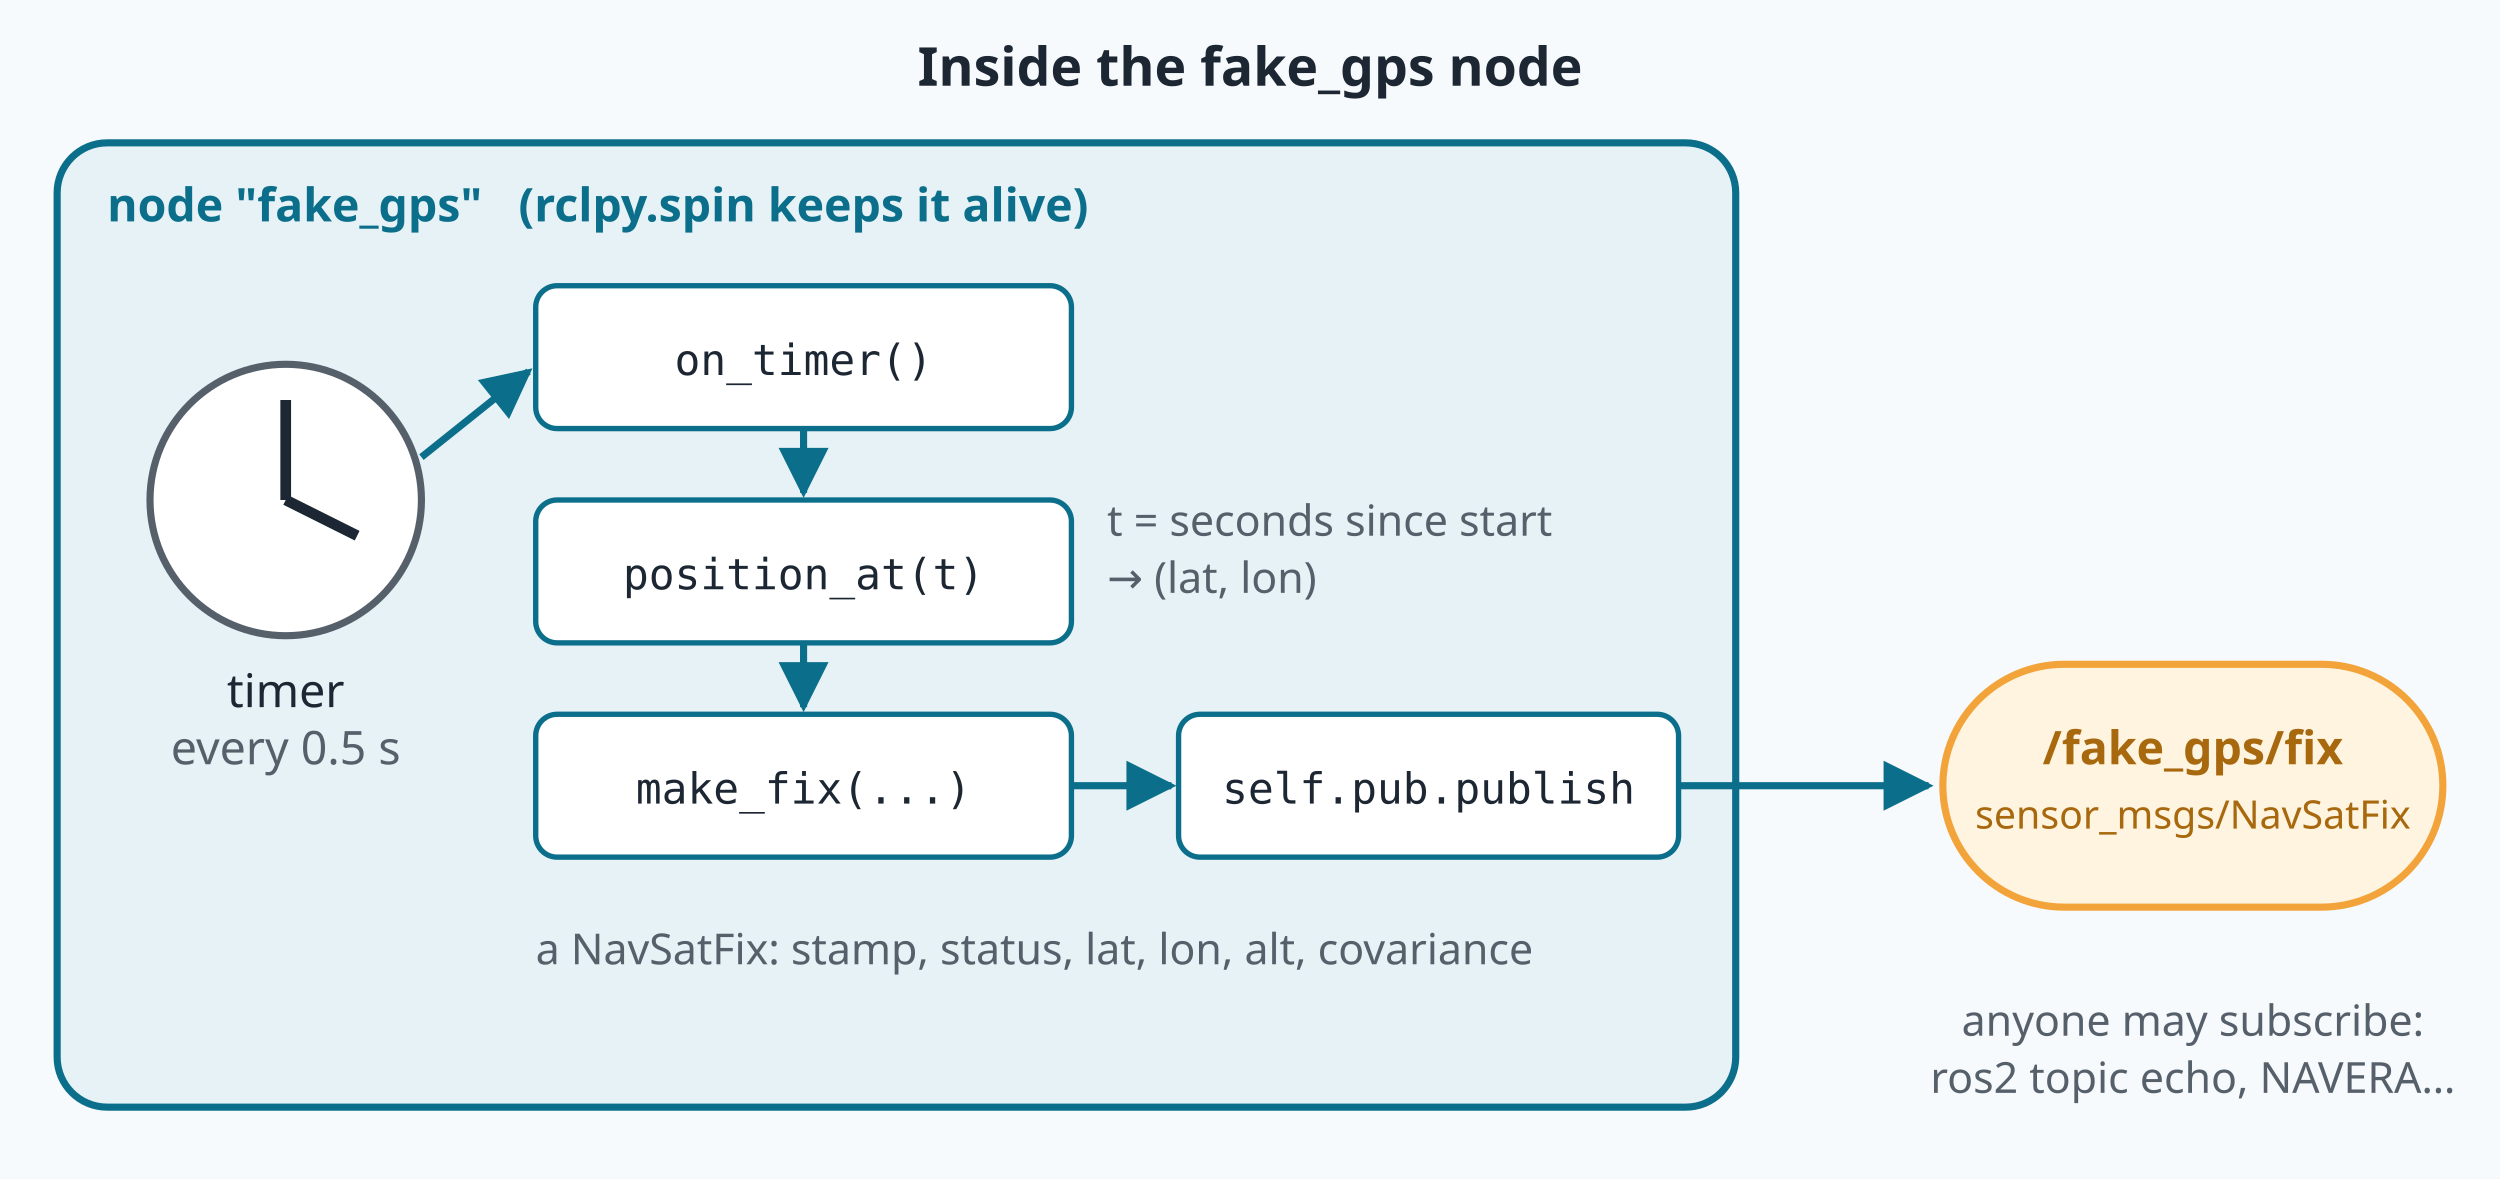
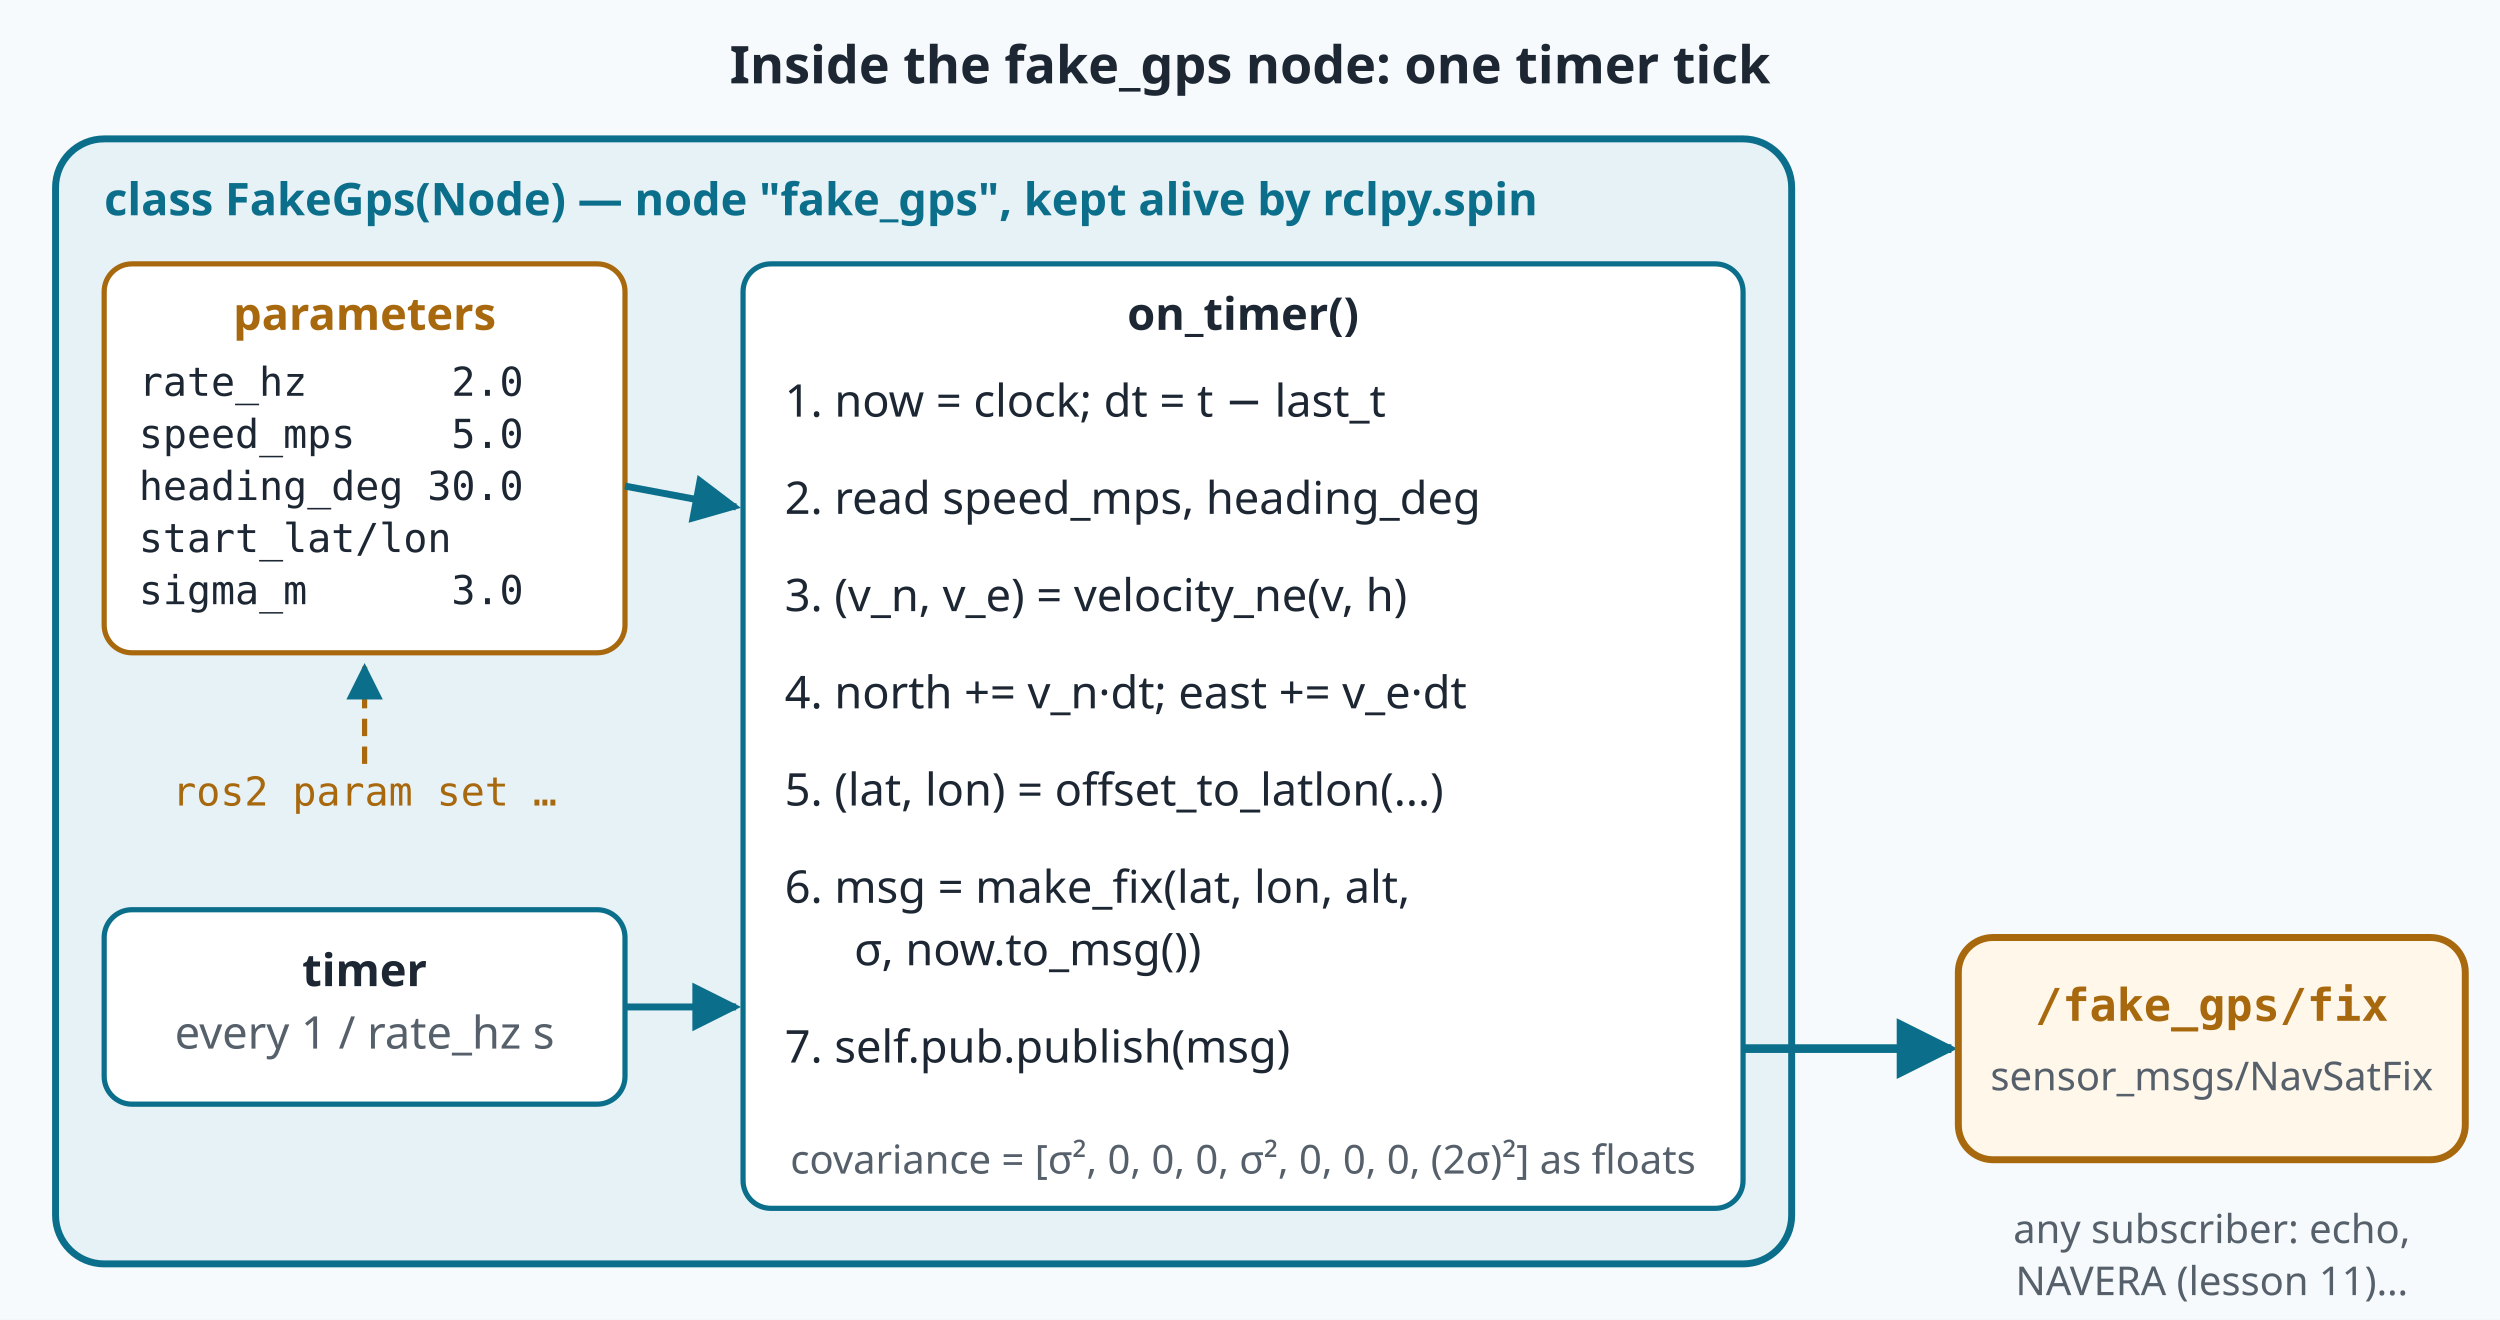
- <svg xmlns="http://www.w3.org/2000/svg" viewBox="0 0 700 330" font-family="sans-serif" font-size="13">
-   <rect width="700" height="330" fill="#f7fafc" />
+ <svg xmlns="http://www.w3.org/2000/svg" viewBox="0 0 720 380" font-family="sans-serif" font-size="13">
+   <rect width="720" height="380" fill="#f7fafc" />
  <defs>
    <marker id="c" viewBox="0 0 10 10" refX="9" refY="5" markerWidth="7" markerHeight="7" orient="auto">
      <path d="M0 0 L10 5 L0 10 z" fill="#0b6e8a" />
    </marker>
  </defs>
-   <text x="350" y="24" text-anchor="middle" font-size="15" font-weight="bold" fill="#1d2733">Inside the fake_gps node</text>
-   <rect x="16" y="40" width="470" height="270" rx="14" fill="#e6f2f6" stroke="#0b6e8a" stroke-width="2" />
-   <text xml:space="preserve" x="30" y="62" font-weight="bold" fill="#0b6e8a">node "fake_gps"   (rclpy.spin keeps it alive)</text>
-   <circle cx="80" cy="140" r="38" fill="#ffffff" stroke="#56606b" stroke-width="2" />
-   <line x1="80" y1="140" x2="80" y2="112" stroke="#1d2733" stroke-width="3" />
-   <line x1="80" y1="140" x2="100" y2="150" stroke="#1d2733" stroke-width="3" />
-   <text x="80" y="198" text-anchor="middle" fill="#1d2733">timer</text>
-   <text x="80" y="214" text-anchor="middle" fill="#56606b">every 0.5 s</text>
-   <g fill="#ffffff" stroke="#0b6e8a" stroke-width="1.5">
-     <rect x="150" y="80" width="150" height="40" rx="6" />
-     <rect x="150" y="140" width="150" height="40" rx="6" />
-     <rect x="150" y="200" width="150" height="40" rx="6" />
-     <rect x="330" y="200" width="140" height="40" rx="6" />
+   <text x="360" y="24" text-anchor="middle" font-size="15" font-weight="bold" fill="#1d2733">Inside the fake_gps node: one timer tick</text>
+   <rect x="16" y="40" width="500" height="324" rx="14" fill="#e6f2f6" stroke="#0b6e8a" stroke-width="2" />
+   <text x="30" y="62" font-weight="bold" fill="#0b6e8a">class FakeGps(Node) — node "fake_gps", kept alive by rclpy.spin</text>
+   <rect x="30" y="76" width="150" height="112" rx="8" fill="#ffffff" stroke="#a8680d" stroke-width="1.5" />
+   <text x="105" y="95" text-anchor="middle" font-weight="bold" fill="#a8680d">parameters</text>
+   <g font-family="monospace" font-size="11.5" fill="#1d2733" xml:space="preserve">
+     <text x="40" y="114">rate_hz      2.0</text>
+     <text x="40" y="129">speed_mps    5.0</text>
+     <text x="40" y="144">heading_deg 30.0</text>
+     <text x="40" y="159">start_lat/lon</text>
+     <text x="40" y="174">sigma_m      3.0</text>
  </g>
-   <g fill="#1d2733" font-family="monospace" font-size="12" text-anchor="middle">
-     <text x="225" y="105">on_timer()</text>
-     <text x="225" y="165">position_at(t)</text>
-     <text x="225" y="225">make_fix(...)</text>
-     <text x="400" y="225">self.pub.publish</text>
+   <rect x="30" y="262" width="150" height="56" rx="8" fill="#ffffff" stroke="#0b6e8a" stroke-width="1.5" />
+   <text x="105" y="284" text-anchor="middle" font-weight="bold" fill="#1d2733">timer</text>
+   <text x="105" y="302" text-anchor="middle" fill="#56606b">every 1 / rate_hz s</text>
+   <rect x="214" y="76" width="288" height="272" rx="8" fill="#ffffff" stroke="#0b6e8a" stroke-width="1.5" />
+   <text x="358" y="95" text-anchor="middle" font-weight="bold" fill="#1d2733">on_timer()</text>
+   <g fill="#1d2733">
+     <text x="226" y="120">1. now = clock;  dt = t − last_t</text>
+     <text x="226" y="148">2. read speed_mps, heading_deg</text>
+     <text x="226" y="176">3. (v_n, v_e) = velocity_ne(v, h)</text>
+     <text x="226" y="204">4. north += v_n·dt;  east += v_e·dt</text>
+     <text x="226" y="232">5. (lat, lon) = offset_to_latlon(...)</text>
+     <text x="226" y="260">6. msg = make_fix(lat, lon, alt,</text>
+     <text x="246" y="278">σ, now.to_msg())</text>
+     <text x="226" y="306">7. self.pub.publish(msg)</text>
  </g>
+   <text x="358" y="338" text-anchor="middle" fill="#56606b" font-size="11.5">covariance = [σ², 0, 0, 0, σ², 0, 0, 0, (2σ)²] as floats</text>
  <g stroke="#0b6e8a" stroke-width="2" fill="none" marker-end="url(#c)">
-     <path d="M118 128 L148 104" />
-     <path d="M225 120 L225 138" />
-     <path d="M225 180 L225 198" />
-     <path d="M300 220 L328 220" />
-     <path d="M470 220 L540 220" />
+     <path d="M180 290 L212 290" />
+     <path d="M180 140 L212 146" />
  </g>
-   <text x="310" y="150" fill="#56606b" font-size="12">t = seconds since start</text>
-   <text x="310" y="166" fill="#56606b" font-size="12">→ (lat, lon)</text>
-   <text x="150" y="270" fill="#56606b" font-size="12">a NavSatFix: stamp, status, lat, lon, alt, covariance</text>
-   <rect x="544" y="186" width="140" height="68" rx="34" fill="#fff4e0" stroke="#f2a33a" stroke-width="2" />
-   <text x="614" y="214" text-anchor="middle" font-weight="bold" fill="#a8680d">/fake_gps/fix</text>
-   <text x="614" y="232" text-anchor="middle" fill="#a8680d" font-size="11">sensor_msgs/NavSatFix</text>
-   <text x="614" y="290" text-anchor="middle" fill="#56606b" font-size="12">anyone may subscribe:</text>
-   <text x="614" y="306" text-anchor="middle" fill="#56606b" font-size="12">ros2 topic echo, NAVERA…</text>
+   <text x="105" y="232" text-anchor="middle" fill="#a8680d" font-size="11.5" font-family="monospace">ros2 param set …</text>
+   <path d="M105 220 L105 192" stroke="#a8680d" stroke-width="1.5" stroke-dasharray="5 3" fill="none" marker-end="url(#c)" />
+   <g stroke="#0b6e8a" stroke-width="2.5" fill="none" marker-end="url(#c)">
+     <path d="M502 302 L562 302" />
+   </g>
+   <rect x="564" y="270" width="146" height="64" rx="10" fill="#fff7ea" stroke="#a8680d" stroke-width="2" />
+   <text x="637" y="294" text-anchor="middle" font-family="monospace" font-weight="bold" fill="#a8680d">/fake_gps/fix</text>
+   <text x="637" y="314" text-anchor="middle" fill="#56606b" font-size="11.5">sensor_msgs/NavSatFix</text>
+   <text x="637" y="358" text-anchor="middle" fill="#56606b" font-size="11.5">any subscriber: echo,</text>
+   <text x="637" y="373" text-anchor="middle" fill="#56606b" font-size="11.5">NAVERA (lesson 11)…</text>
</svg>
